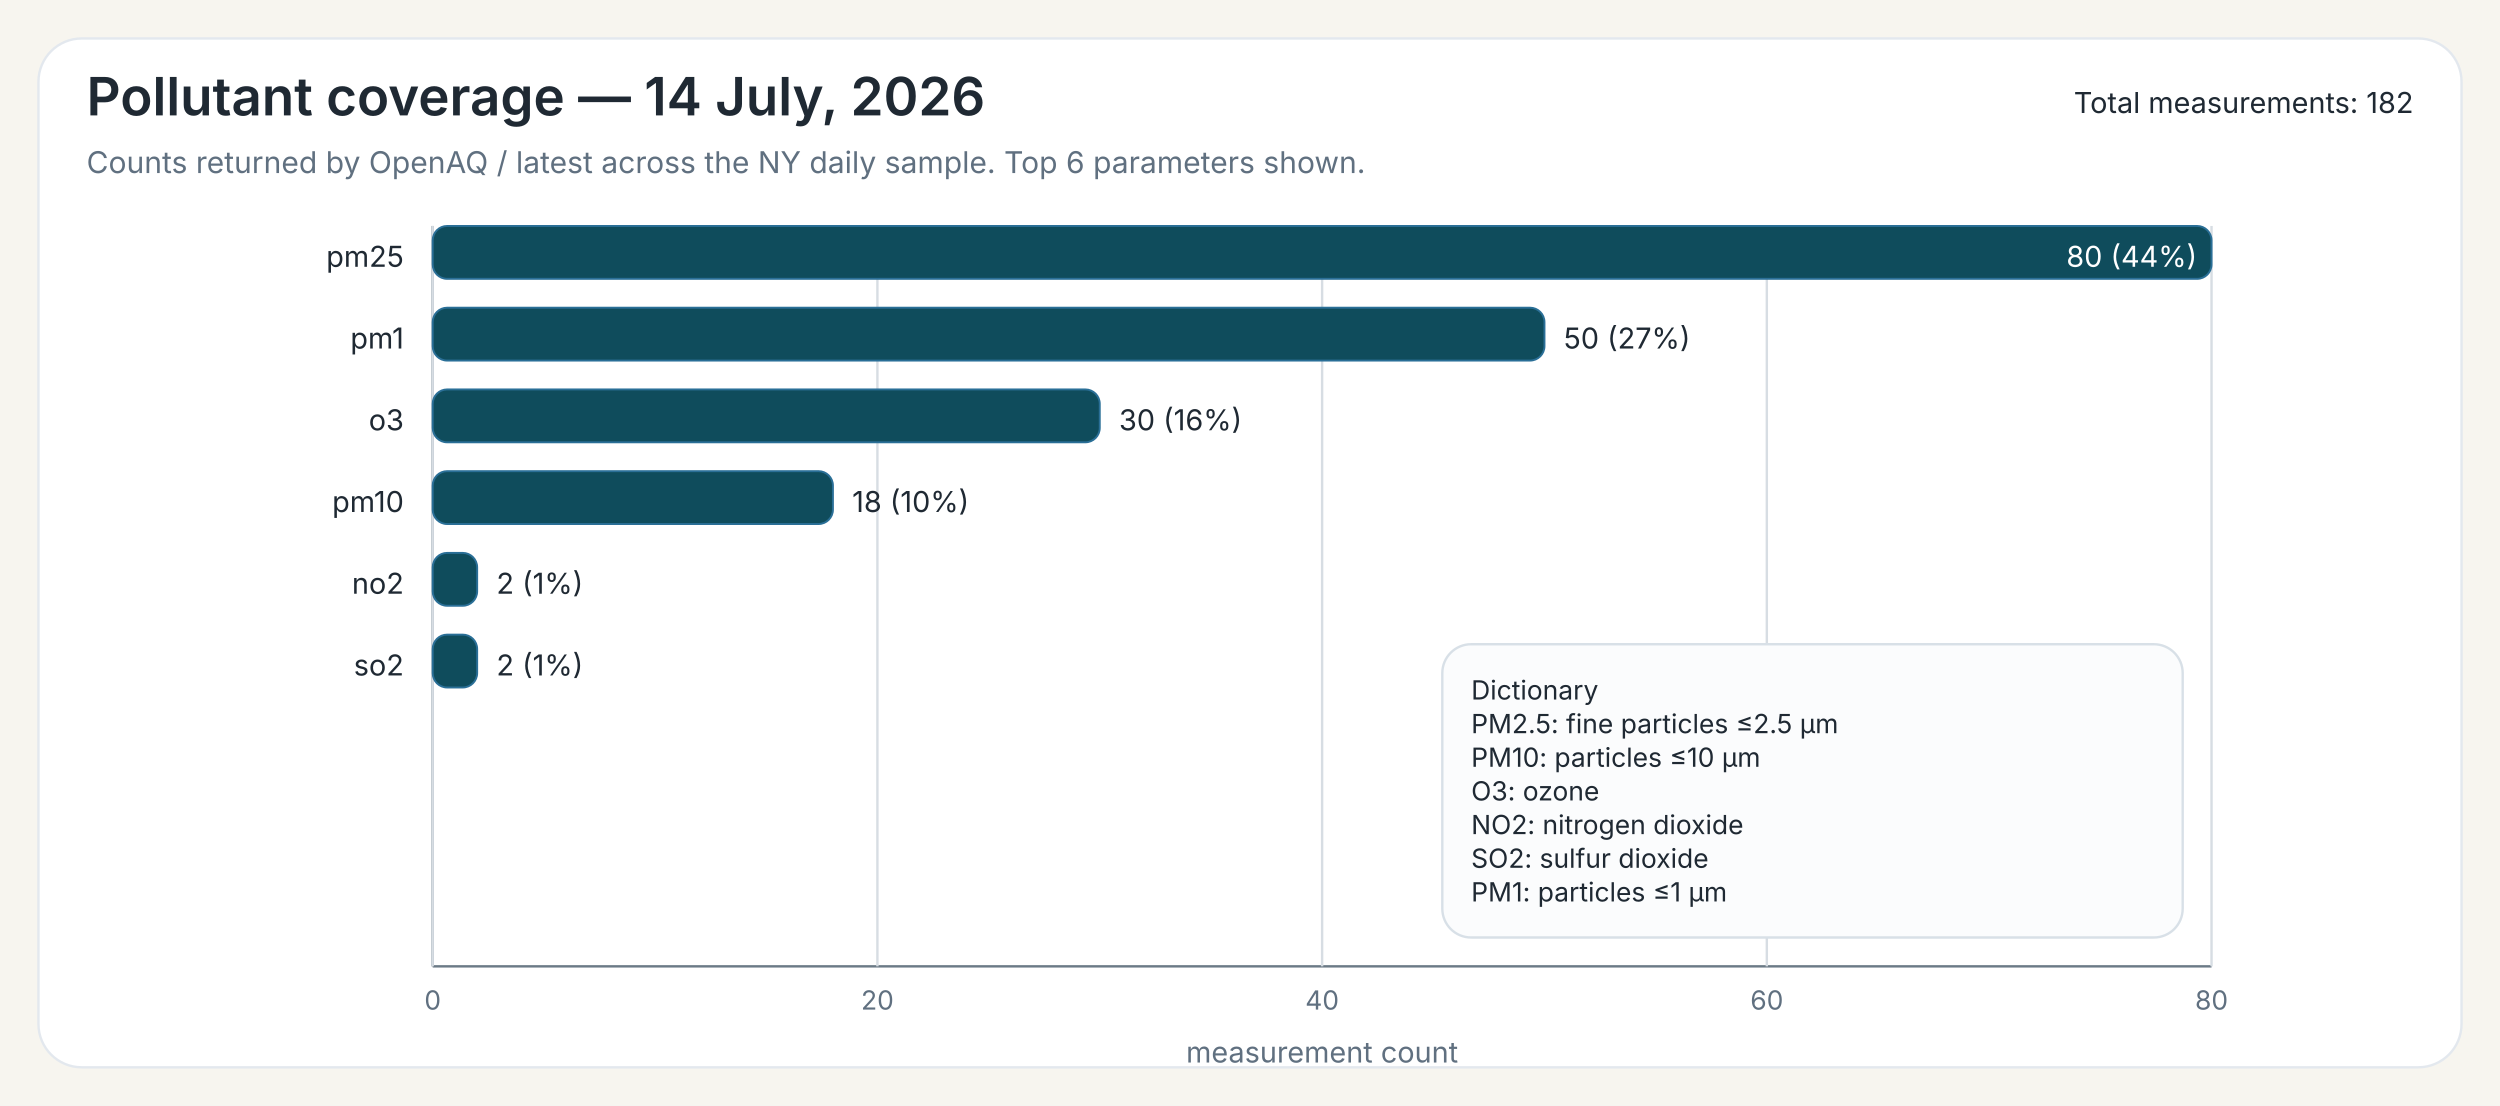
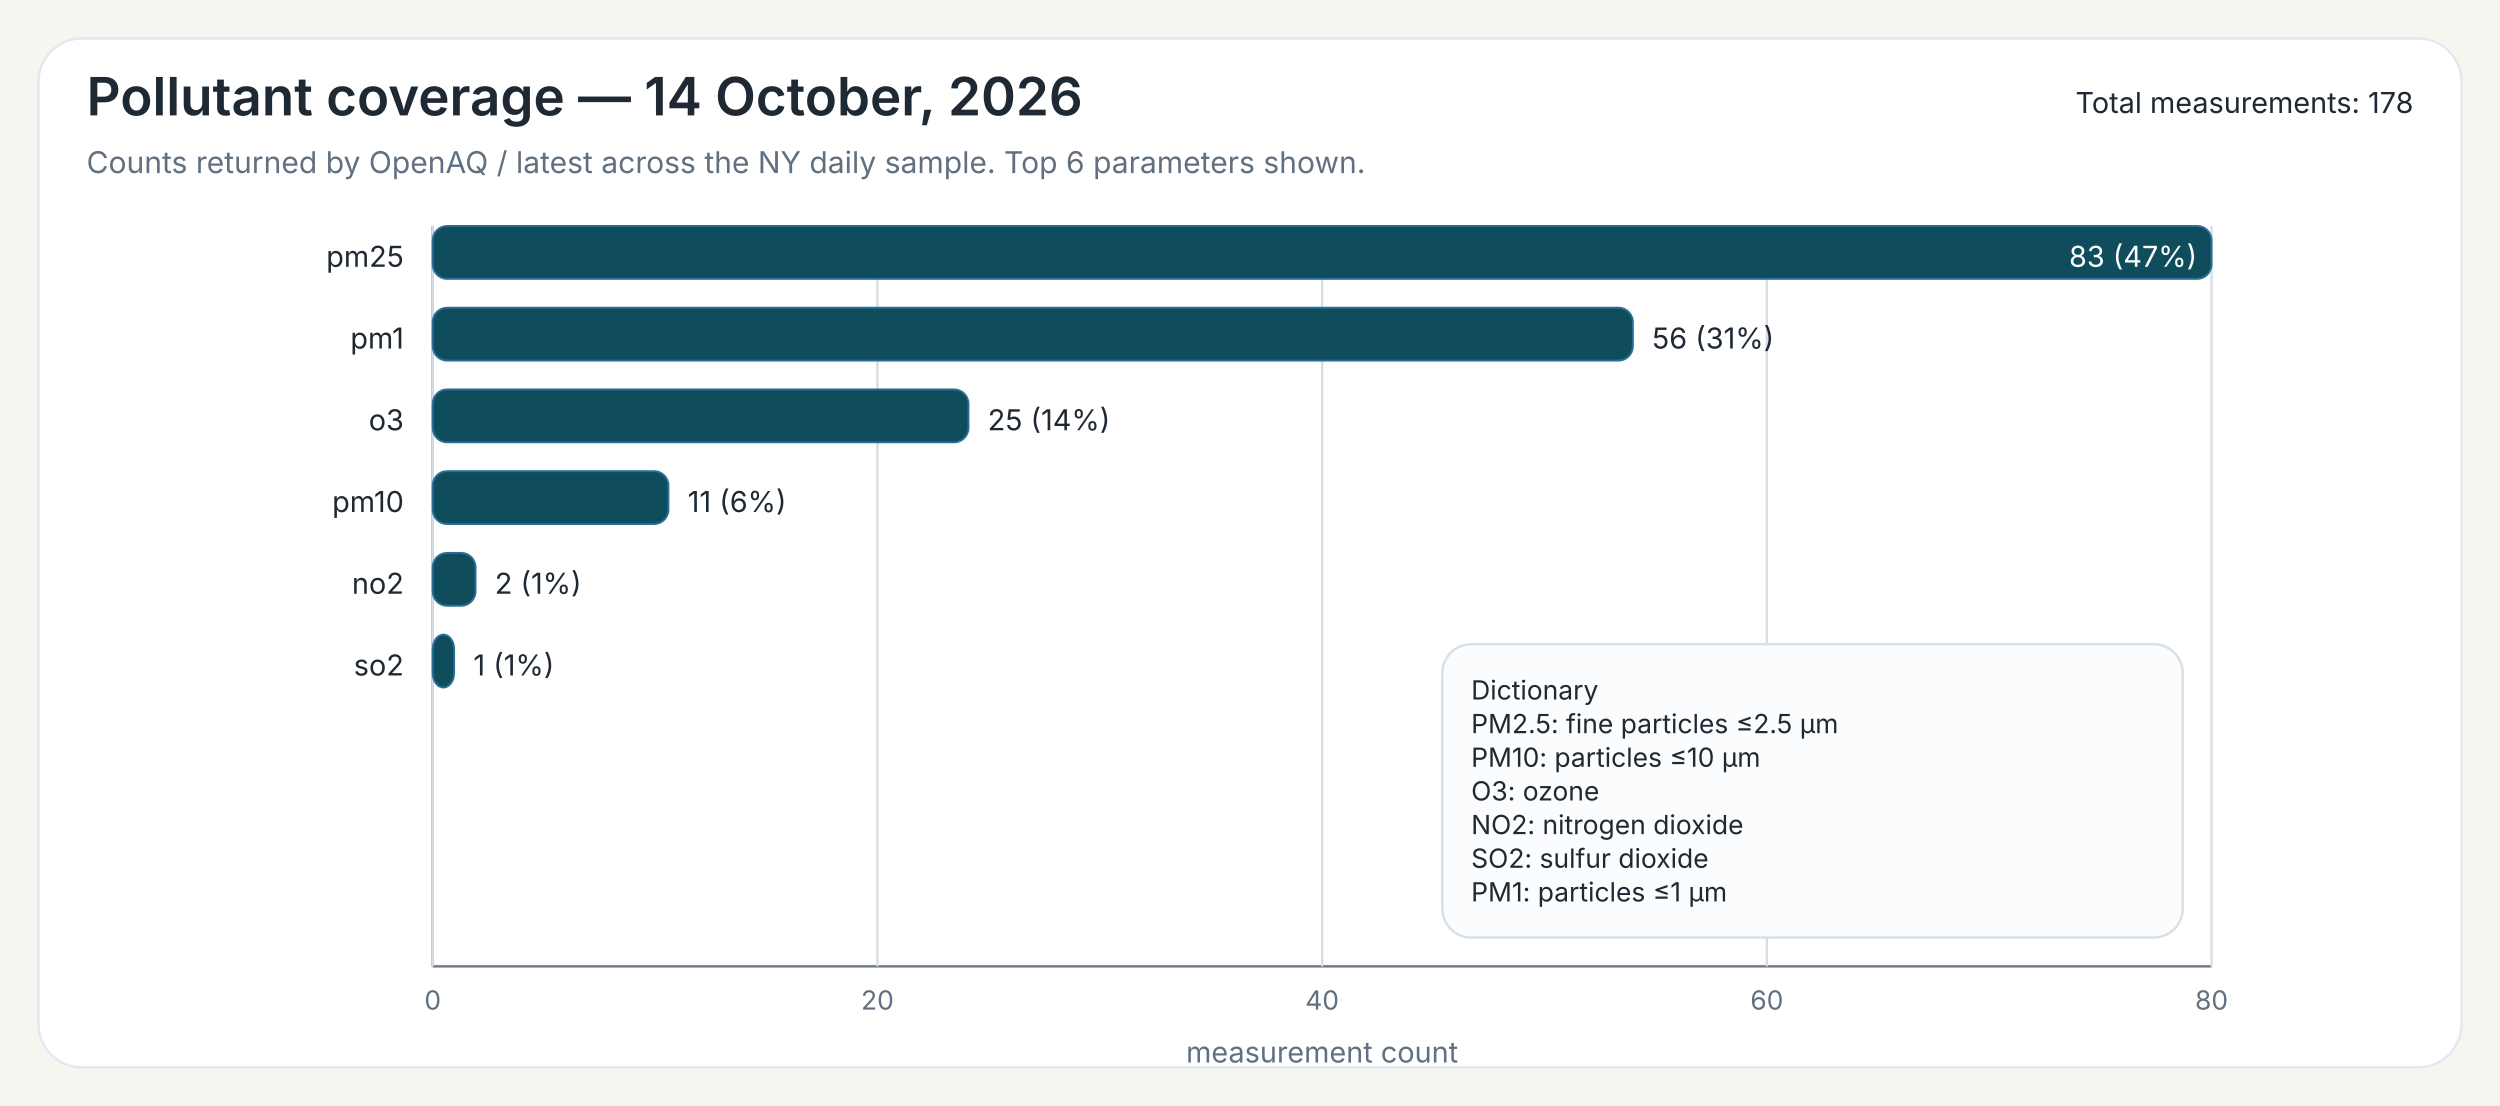
<svg xmlns="http://www.w3.org/2000/svg" width="1040" height="460">
  <rect x="0" y="0" width="1040" height="460" fill="#F7F5EF" />
  <rect x="16" y="16" width="1008" height="428" rx="18" ry="18" fill="#FFFFFF" stroke="#E3E8EE" stroke-width="1" />
-   <text x="36" y="48" font-family="Public Sans, Inter, Aptos, Segoe UI, Arial, sans-serif" font-size="22" font-weight="600" fill="#1F2933">Pollutant coverage — 14 July, 2026</text>
+   <text x="36" y="48" font-family="Public Sans, Inter, Aptos, Segoe UI, Arial, sans-serif" font-size="22" font-weight="600" fill="#1F2933">Pollutant coverage — 14 October, 2026</text>
  <text x="36" y="72" font-family="Public Sans, Inter, Aptos, Segoe UI, Arial, sans-serif" font-size="12.5" font-weight="400" fill="#607080">Counts returned by OpenAQ / latest across the NY daily sample. Top 6 parameters shown.</text>
-   <text x="1004" y="47" font-family="Public Sans, Inter, Aptos, Segoe UI, Arial, sans-serif" font-size="12" text-anchor="end" fill="#1F2933">Total measurements: 182</text>
+   <text x="1004" y="47" font-family="Public Sans, Inter, Aptos, Segoe UI, Arial, sans-serif" font-size="12" text-anchor="end" fill="#1F2933">Total measurements: 178</text>
  <line x1="180" y1="94" x2="180" y2="402" stroke="#6B7A86" stroke-width="1" />
  <line x1="180" y1="402" x2="920" y2="402" stroke="#6B7A86" stroke-width="1" />
  <line x1="180.00" y1="94" x2="180.00" y2="402" stroke="#D7DDE3" stroke-width="1" />
  <text x="180.00" y="420" font-family="Inter, Aptos, Segoe UI, Arial, sans-serif" font-size="11" text-anchor="middle" fill="#607080">0</text>
  <line x1="365.00" y1="94" x2="365.00" y2="402" stroke="#D7DDE3" stroke-width="1" />
  <text x="365.00" y="420" font-family="Inter, Aptos, Segoe UI, Arial, sans-serif" font-size="11" text-anchor="middle" fill="#607080">20</text>
  <line x1="550.00" y1="94" x2="550.00" y2="402" stroke="#D7DDE3" stroke-width="1" />
  <text x="550.00" y="420" font-family="Inter, Aptos, Segoe UI, Arial, sans-serif" font-size="11" text-anchor="middle" fill="#607080">40</text>
  <line x1="735.00" y1="94" x2="735.00" y2="402" stroke="#D7DDE3" stroke-width="1" />
  <text x="735.00" y="420" font-family="Inter, Aptos, Segoe UI, Arial, sans-serif" font-size="11" text-anchor="middle" fill="#607080">60</text>
  <line x1="920.00" y1="94" x2="920.00" y2="402" stroke="#D7DDE3" stroke-width="1" />
  <text x="920.00" y="420" font-family="Inter, Aptos, Segoe UI, Arial, sans-serif" font-size="11" text-anchor="middle" fill="#607080">80</text>
  <text x="550.00" y="442" font-family="Inter, Aptos, Segoe UI, Arial, sans-serif" font-size="12" text-anchor="middle" fill="#607080">measurement count</text>
  <text x="168" y="111" font-family="Inter, Aptos, Segoe UI, Arial, sans-serif" font-size="12" text-anchor="end" fill="#1F2933">pm25</text>
  <rect x="180" y="94" width="740.00" height="22" rx="6" ry="6" fill="#0F4C5C" stroke="#2A6F97" stroke-width="0.8" />
-   <text x="914.00" y="111" font-family="Inter, Aptos, Segoe UI, Arial, sans-serif" font-size="12" fill="white" text-anchor="end">80 (44%)</text>
+   <text x="914.00" y="111" font-family="Inter, Aptos, Segoe UI, Arial, sans-serif" font-size="12" fill="white" text-anchor="end">83 (47%)</text>
  <text x="168" y="145" font-family="Inter, Aptos, Segoe UI, Arial, sans-serif" font-size="12" text-anchor="end" fill="#1F2933">pm1</text>
-   <rect x="180" y="128" width="462.50" height="22" rx="6" ry="6" fill="#0F4C5C" stroke="#2A6F97" stroke-width="0.8" />
-   <text x="650.50" y="145" font-family="Inter, Aptos, Segoe UI, Arial, sans-serif" font-size="12" fill="#1F2933">50 (27%)</text>
+   <rect x="180" y="128" width="499.28" height="22" rx="6" ry="6" fill="#0F4C5C" stroke="#2A6F97" stroke-width="0.8" />
+   <text x="687.28" y="145" font-family="Inter, Aptos, Segoe UI, Arial, sans-serif" font-size="12" fill="#1F2933">56 (31%)</text>
  <text x="168" y="179" font-family="Inter, Aptos, Segoe UI, Arial, sans-serif" font-size="12" text-anchor="end" fill="#1F2933">o3</text>
-   <rect x="180" y="162" width="277.50" height="22" rx="6" ry="6" fill="#0F4C5C" stroke="#2A6F97" stroke-width="0.8" />
-   <text x="465.50" y="179" font-family="Inter, Aptos, Segoe UI, Arial, sans-serif" font-size="12" fill="#1F2933">30 (16%)</text>
+   <rect x="180" y="162" width="222.89" height="22" rx="6" ry="6" fill="#0F4C5C" stroke="#2A6F97" stroke-width="0.8" />
+   <text x="410.89" y="179" font-family="Inter, Aptos, Segoe UI, Arial, sans-serif" font-size="12" fill="#1F2933">25 (14%)</text>
  <text x="168" y="213" font-family="Inter, Aptos, Segoe UI, Arial, sans-serif" font-size="12" text-anchor="end" fill="#1F2933">pm10</text>
-   <rect x="180" y="196" width="166.50" height="22" rx="6" ry="6" fill="#0F4C5C" stroke="#2A6F97" stroke-width="0.8" />
-   <text x="354.50" y="213" font-family="Inter, Aptos, Segoe UI, Arial, sans-serif" font-size="12" fill="#1F2933">18 (10%)</text>
+   <rect x="180" y="196" width="98.07" height="22" rx="6" ry="6" fill="#0F4C5C" stroke="#2A6F97" stroke-width="0.8" />
+   <text x="286.07" y="213" font-family="Inter, Aptos, Segoe UI, Arial, sans-serif" font-size="12" fill="#1F2933">11 (6%)</text>
  <text x="168" y="247" font-family="Inter, Aptos, Segoe UI, Arial, sans-serif" font-size="12" text-anchor="end" fill="#1F2933">no2</text>
-   <rect x="180" y="230" width="18.50" height="22" rx="6" ry="6" fill="#0F4C5C" stroke="#2A6F97" stroke-width="0.8" />
-   <text x="206.50" y="247" font-family="Inter, Aptos, Segoe UI, Arial, sans-serif" font-size="12" fill="#1F2933">2 (1%)</text>
+   <rect x="180" y="230" width="17.83" height="22" rx="6" ry="6" fill="#0F4C5C" stroke="#2A6F97" stroke-width="0.8" />
+   <text x="205.83" y="247" font-family="Inter, Aptos, Segoe UI, Arial, sans-serif" font-size="12" fill="#1F2933">2 (1%)</text>
  <text x="168" y="281" font-family="Inter, Aptos, Segoe UI, Arial, sans-serif" font-size="12" text-anchor="end" fill="#1F2933">so2</text>
-   <rect x="180" y="264" width="18.50" height="22" rx="6" ry="6" fill="#0F4C5C" stroke="#2A6F97" stroke-width="0.8" />
-   <text x="206.50" y="281" font-family="Inter, Aptos, Segoe UI, Arial, sans-serif" font-size="12" fill="#1F2933">2 (1%)</text>
+   <rect x="180" y="264" width="8.92" height="22" rx="6" ry="6" fill="#0F4C5C" stroke="#2A6F97" stroke-width="0.8" />
+   <text x="196.92" y="281" font-family="Inter, Aptos, Segoe UI, Arial, sans-serif" font-size="12" fill="#1F2933">1 (1%)</text>
  <rect x="600.00" y="268.00" width="308" height="122" rx="12" ry="12" fill="#FBFCFD" stroke="#D8E0E7" stroke-width="1" />
  <text x="612.00" y="291.00" font-family="Inter, Aptos, Segoe UI, Arial, sans-serif" font-size="11" fill="#1F2933">Dictionary</text>
  <text x="612.00" y="305.00" font-family="Inter, Aptos, Segoe UI, Arial, sans-serif" font-size="11" fill="#1F2933">PM2.5: fine particles ≤2.5 µm</text>
  <text x="612.00" y="319.00" font-family="Inter, Aptos, Segoe UI, Arial, sans-serif" font-size="11" fill="#1F2933">PM10: particles ≤10 µm</text>
  <text x="612.00" y="333.00" font-family="Inter, Aptos, Segoe UI, Arial, sans-serif" font-size="11" fill="#1F2933">O3: ozone</text>
  <text x="612.00" y="347.00" font-family="Inter, Aptos, Segoe UI, Arial, sans-serif" font-size="11" fill="#1F2933">NO2: nitrogen dioxide</text>
  <text x="612.00" y="361.00" font-family="Inter, Aptos, Segoe UI, Arial, sans-serif" font-size="11" fill="#1F2933">SO2: sulfur dioxide</text>
  <text x="612.00" y="375.00" font-family="Inter, Aptos, Segoe UI, Arial, sans-serif" font-size="11" fill="#1F2933">PM1: particles ≤1 µm</text>
</svg>
